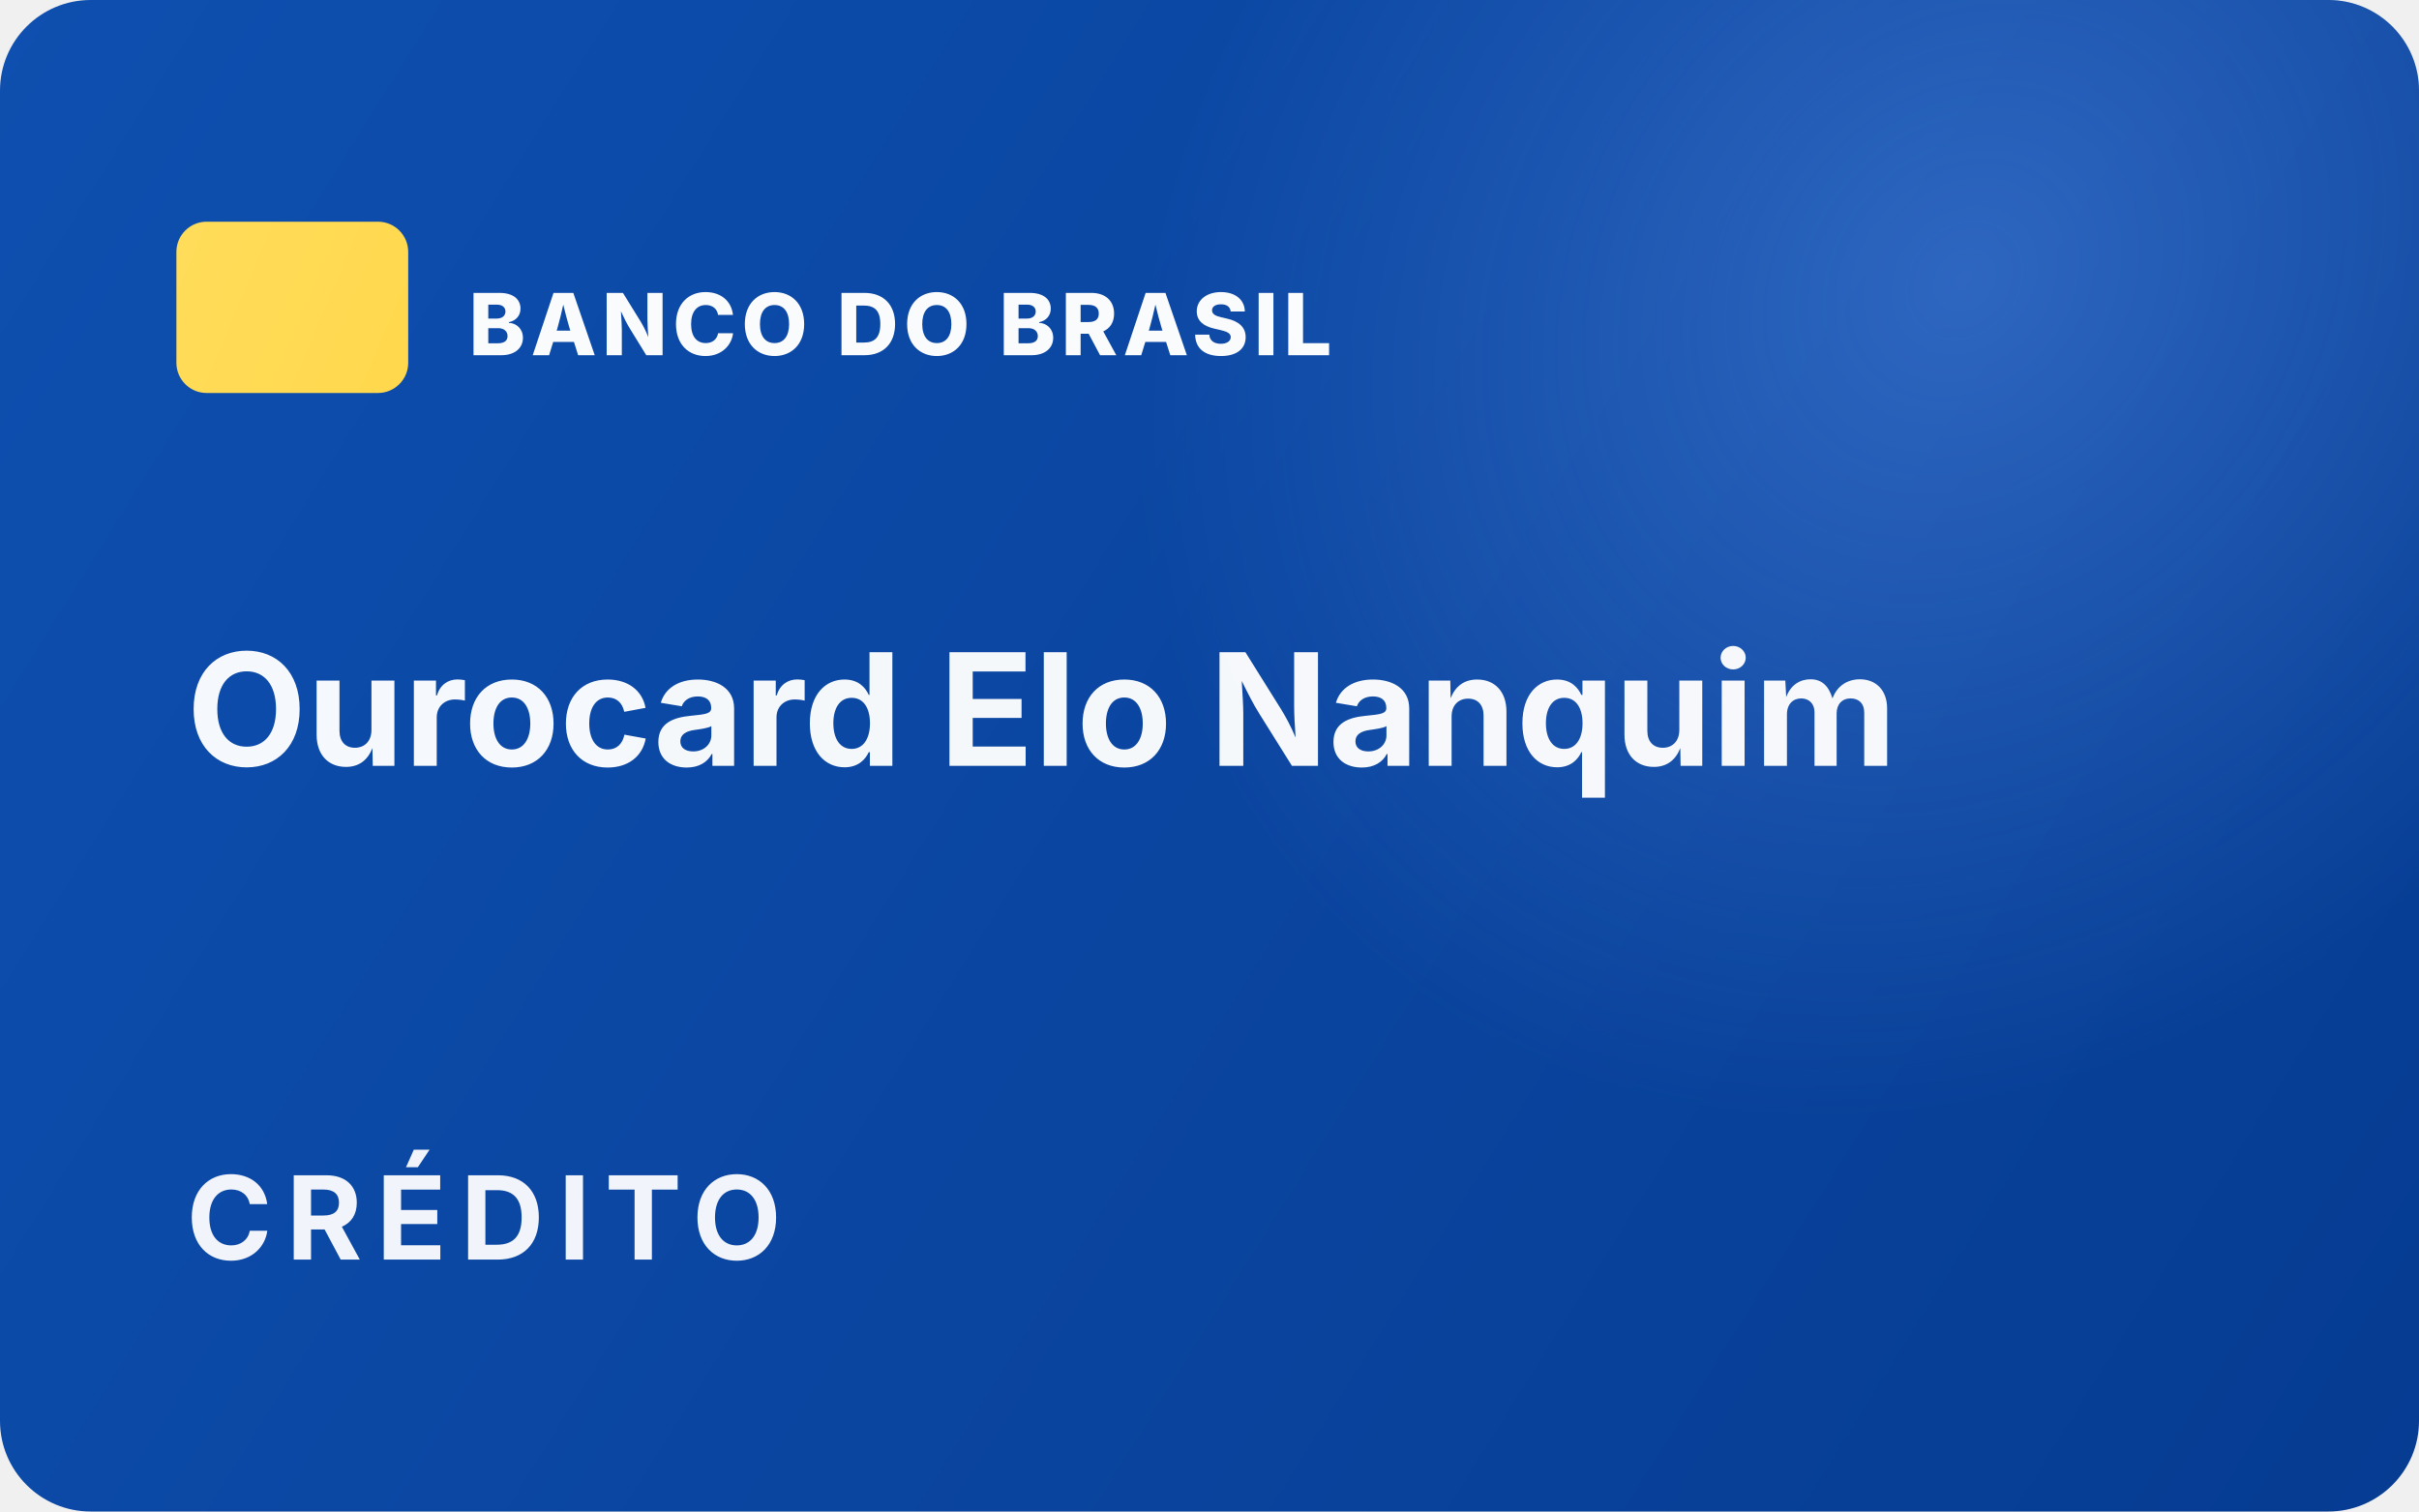
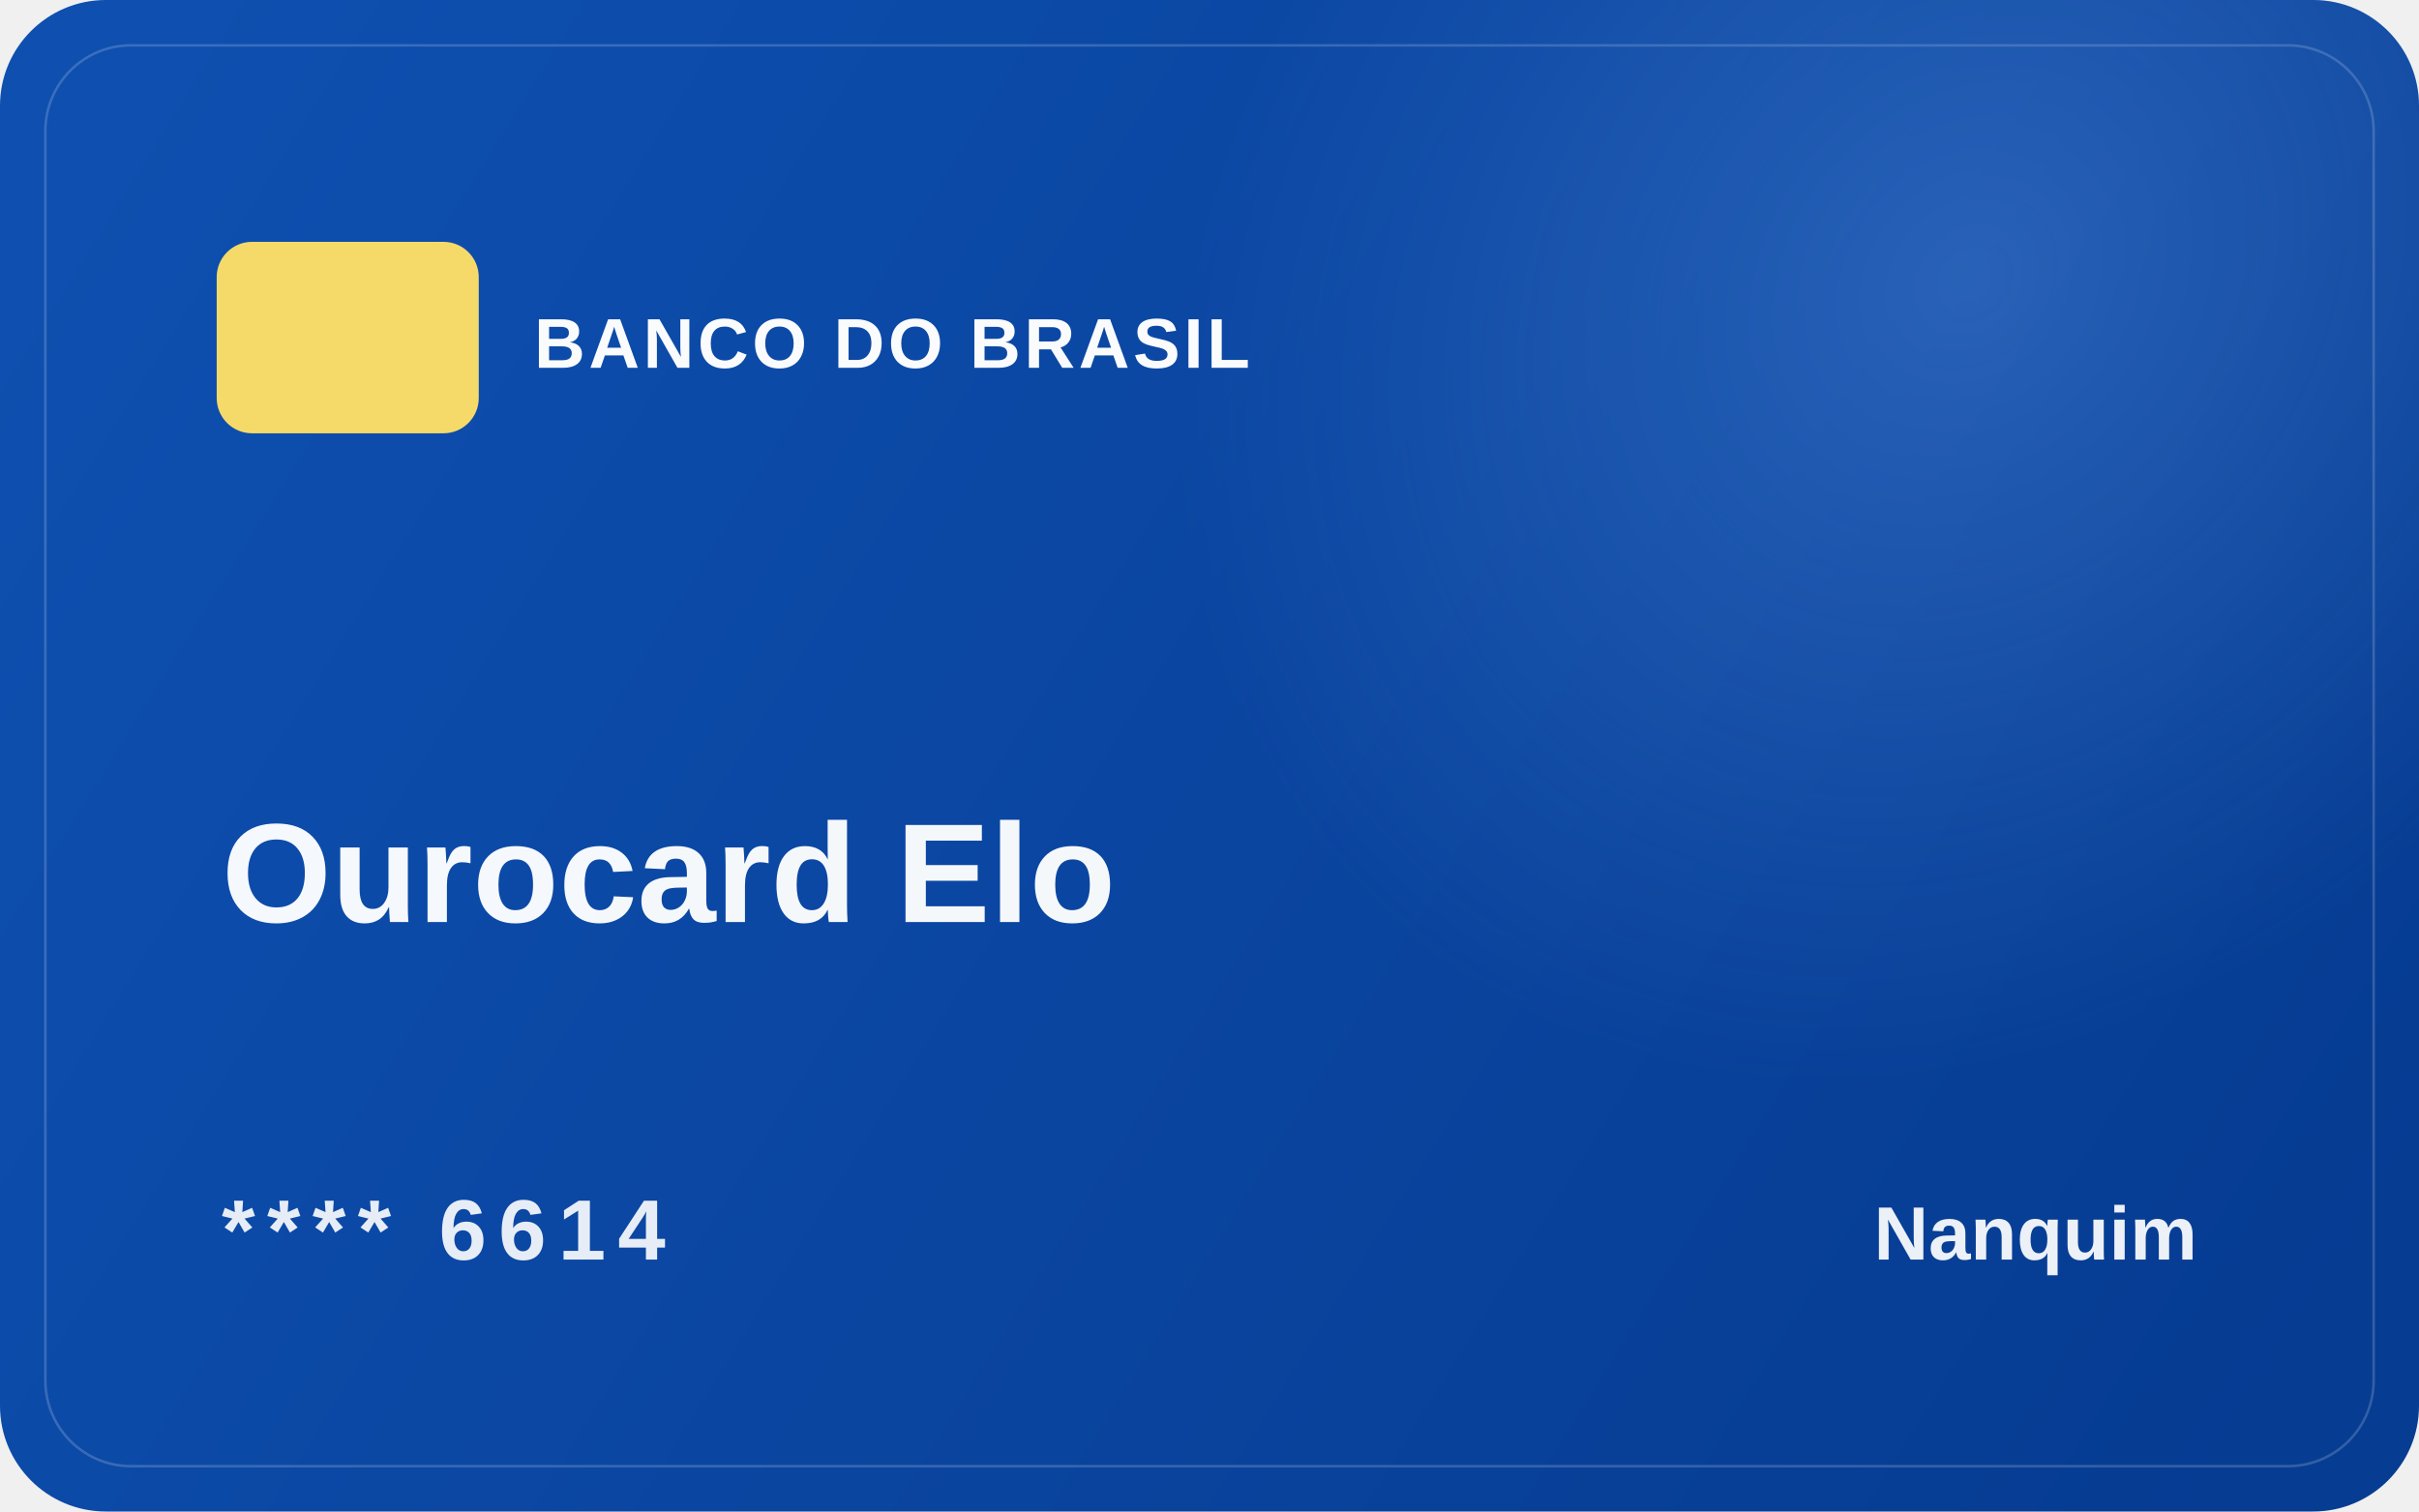
<svg xmlns="http://www.w3.org/2000/svg" width="960" height="600" viewBox="0 0 960 600" fill="none">
  <defs>
-     <linearGradient id="bg" x1="0" y1="0" x2="960" y2="600" gradientUnits="userSpaceOnUse">
+     <linearGradient id="bb-bg" x1="56" y1="34" x2="904" y2="564" gradientUnits="userSpaceOnUse">
      <stop stop-color="#0E4FAF" />
      <stop offset="1" stop-color="#063C92" />
    </linearGradient>
-     <radialGradient id="glow" cx="0" cy="0" r="1" gradientUnits="userSpaceOnUse" gradientTransform="translate(780 110) rotate(134) scale(360 300)">
-       <stop stop-color="#6FA6FF" stop-opacity="0.36" />
-       <stop offset="1" stop-color="#6FA6FF" stop-opacity="0" />
+     <radialGradient id="bb-glow" cx="0" cy="0" r="1" gradientUnits="userSpaceOnUse" gradientTransform="translate(782 110) rotate(134) scale(346 286)">
+       <stop stop-color="#79B2FF" stop-opacity="0.28" />
+       <stop offset="1" stop-color="#79B2FF" stop-opacity="0" />
    </radialGradient>
-     <linearGradient id="accent" x1="0" y1="0" x2="330" y2="140" gradientUnits="userSpaceOnUse">
-       <stop stop-color="#FFE066" />
-       <stop offset="1" stop-color="#FFD23A" />
-     </linearGradient>
  </defs>
-   <rect width="960" height="600" rx="36" fill="url(#bg)" />
-   <rect width="960" height="600" rx="36" fill="url(#glow)" />
-   <rect x="70" y="88" width="92" height="68" rx="12" fill="url(#accent)" />
-   <text x="186" y="141" fill="white" fill-opacity="0.98" font-family="Inter, Arial, sans-serif" font-size="34" font-weight="800" letter-spacing="0.06em">BANCO DO BRASIL</text>
-   <text x="74" y="304" fill="white" fill-opacity="0.96" font-family="Inter, Arial, sans-serif" font-size="62" font-weight="700">Ourocard Elo Nanquim</text>
-   <text x="74" y="500" fill="white" fill-opacity="0.94" font-family="Inter, Arial, sans-serif" font-size="46" font-weight="700" letter-spacing="0.12em">CRÉDITO</text>
+   <rect width="960" height="600" rx="42" fill="url(#bb-bg)" />
+   <rect x="18" y="18" width="924" height="564" rx="34" stroke="rgba(255,255,255,0.18)" />
+   <rect width="960" height="600" rx="42" fill="url(#bb-glow)" />
+   <rect x="86" y="96" width="104" height="76" rx="14" fill="#FFE066" fill-opacity="0.96" />
+   <text x="212" y="146" fill="white" fill-opacity="0.98" font-family="Arial, sans-serif" font-size="28" font-weight="800" letter-spacing="0.05em">BANCO DO BRASIL</text>
+   <text x="88" y="366" fill="white" fill-opacity="0.96" font-family="Arial, sans-serif" font-size="56" font-weight="700">Ourocard Elo</text>
+   <text x="88" y="500" fill="white" fill-opacity="0.9" font-family="Arial, sans-serif" font-size="34" font-weight="600" letter-spacing="0.14em">**** 6614</text>
+   <text x="872" y="500" fill="white" fill-opacity="0.92" font-family="Arial, sans-serif" font-size="30" font-weight="700" text-anchor="end">Nanquim</text>
</svg>
